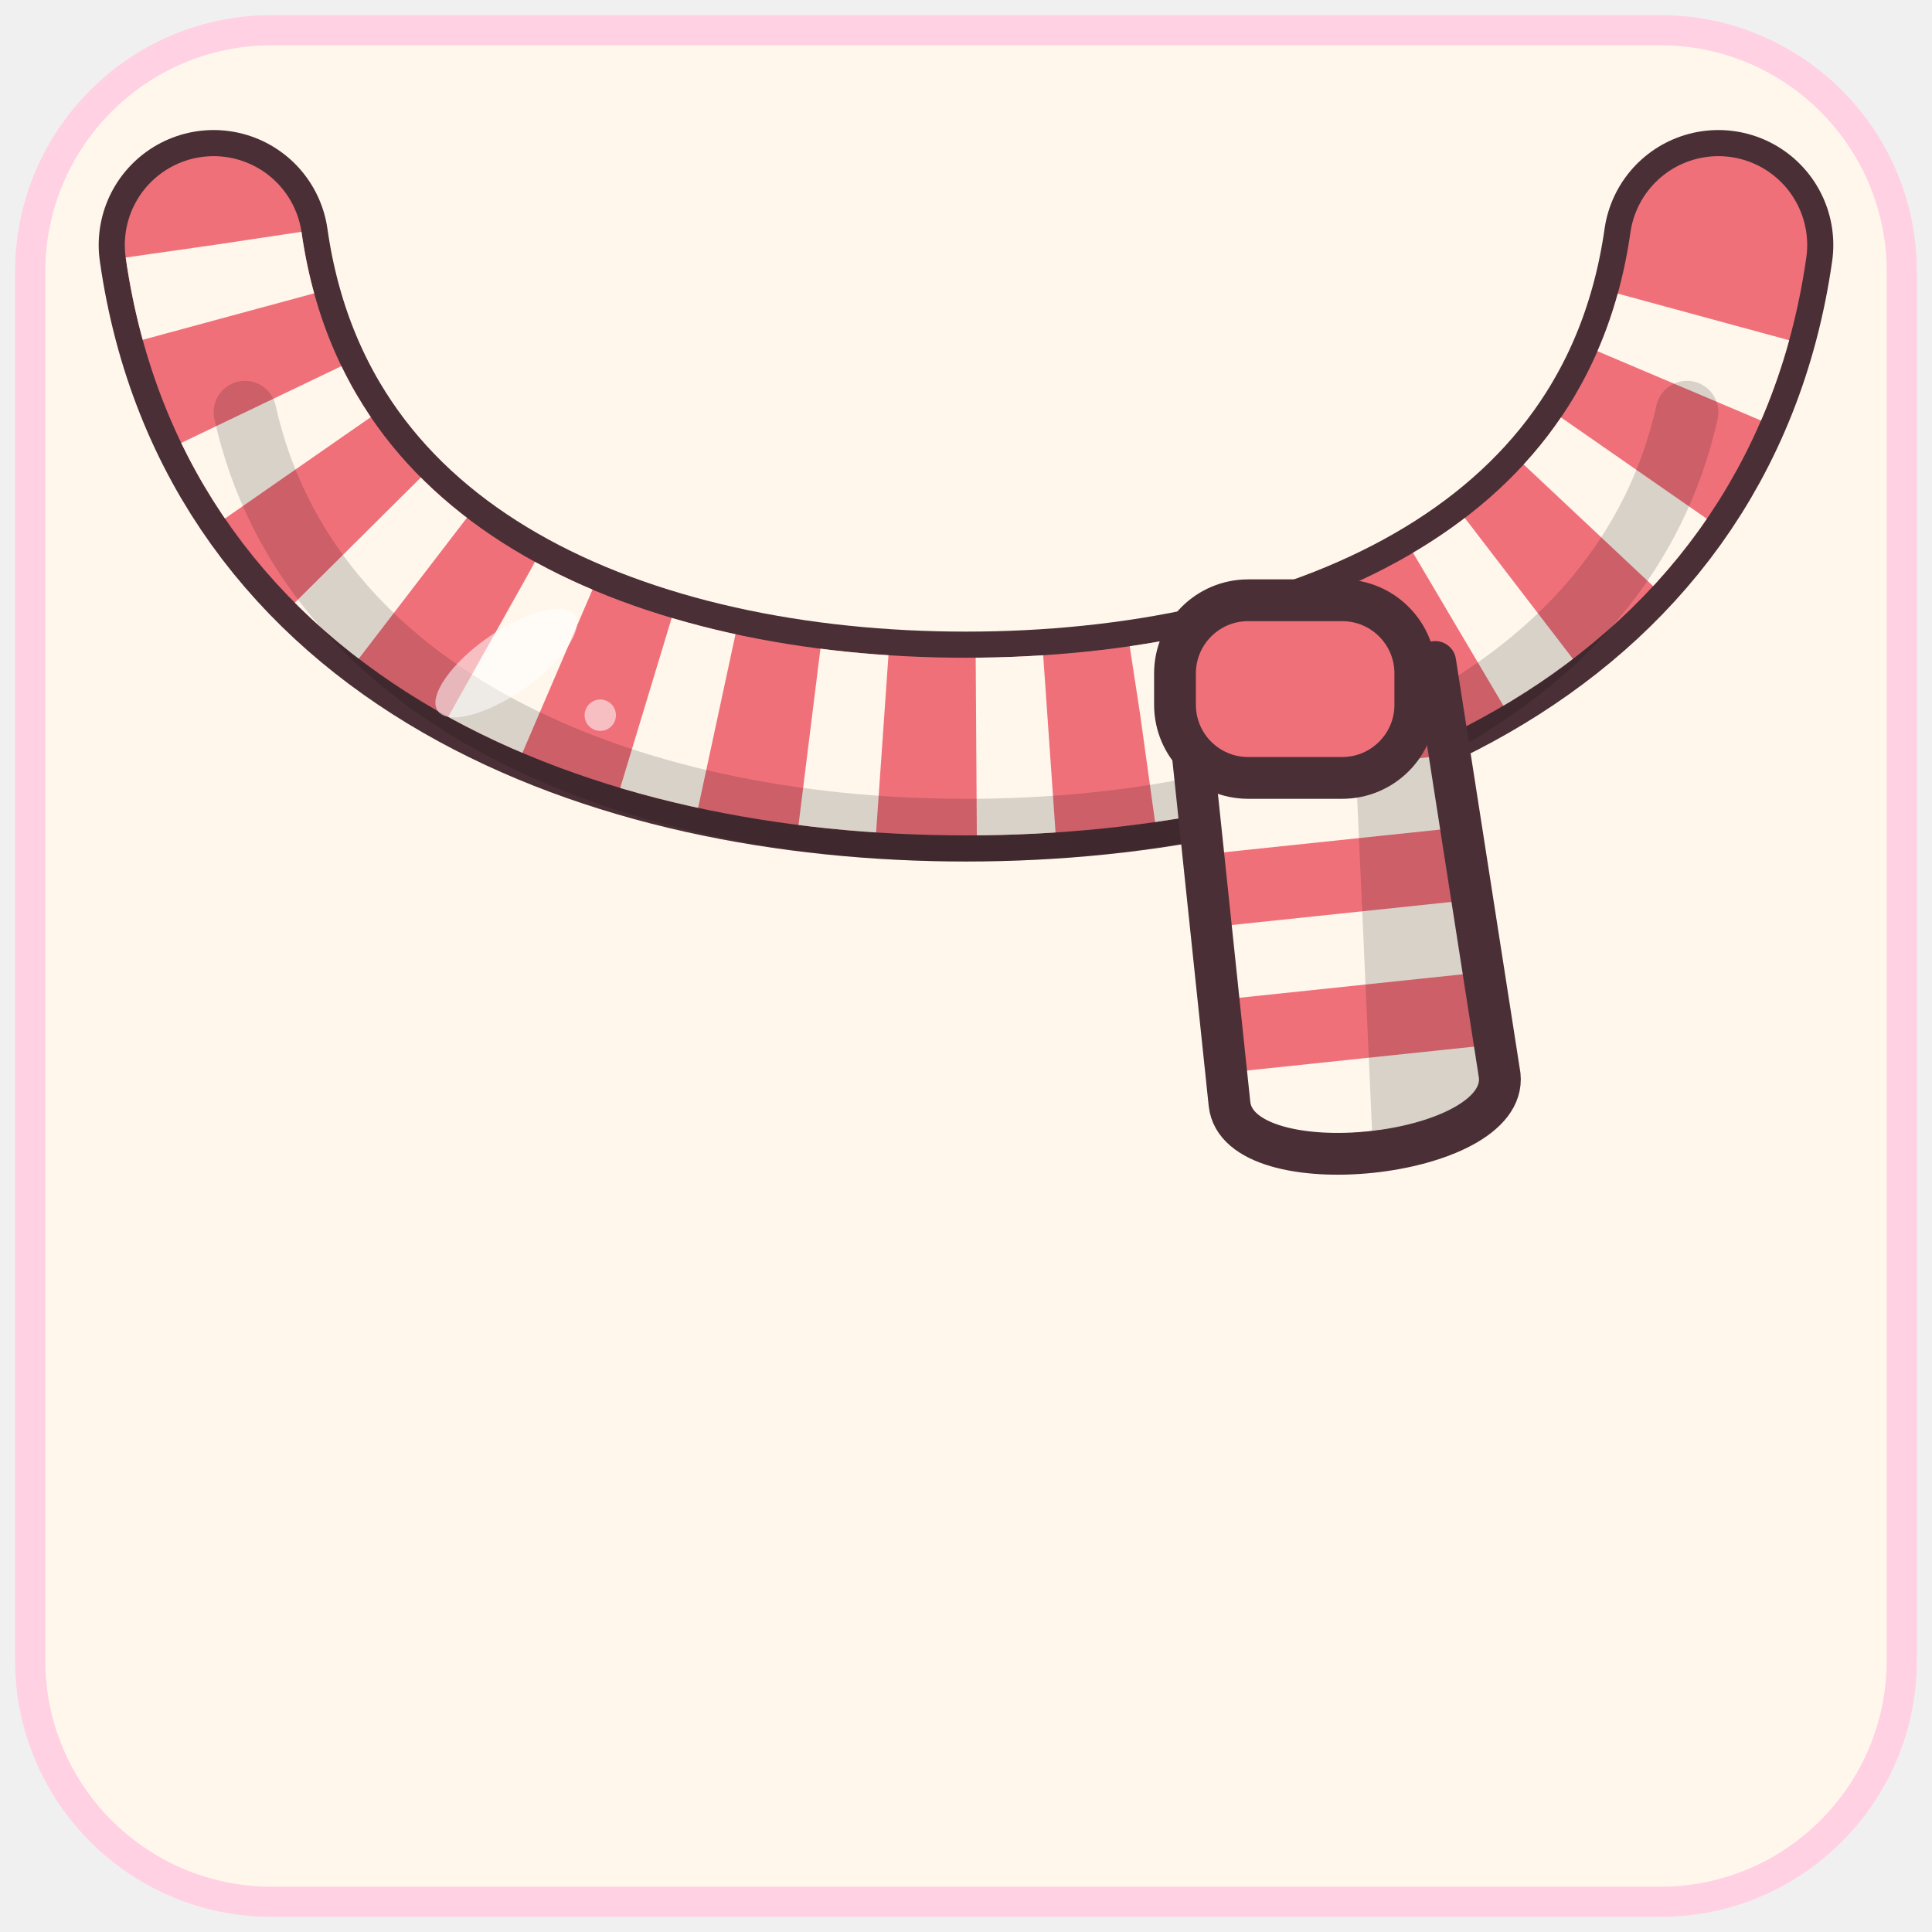
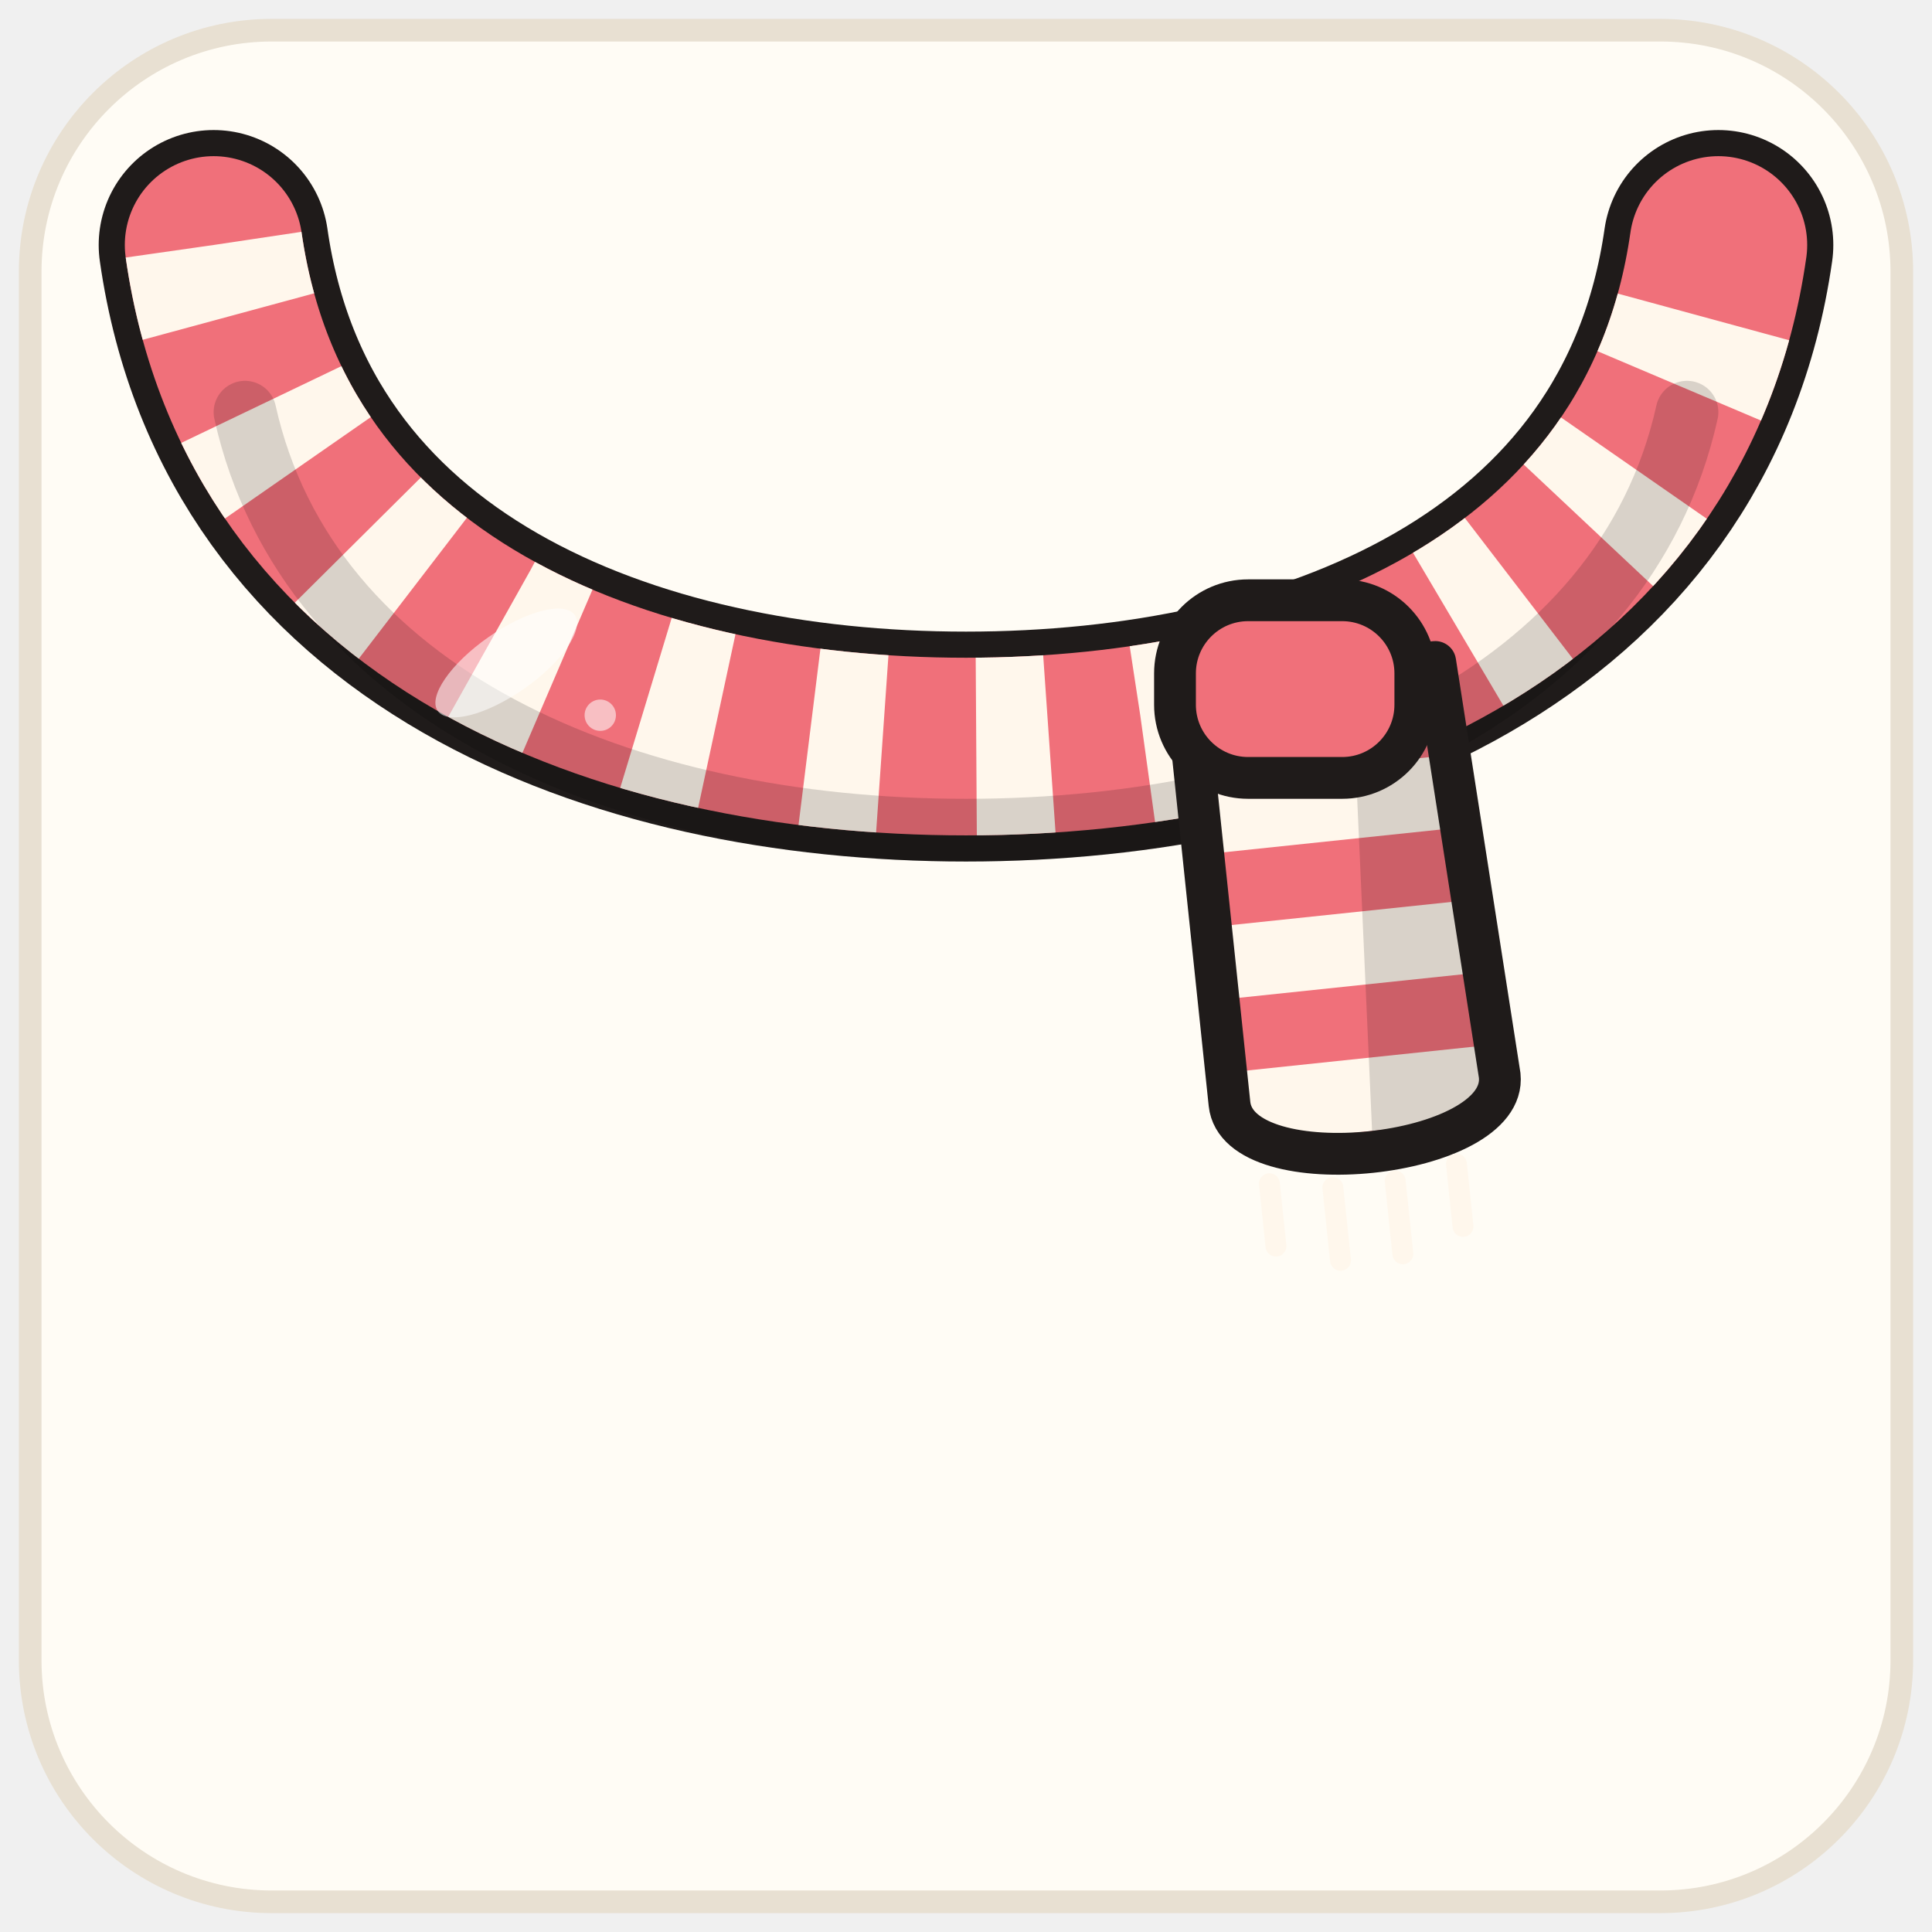
<svg xmlns="http://www.w3.org/2000/svg" viewBox="0 0 256 256" width="256" height="256">
-   <rect x="4" y="4" width="248" height="248" rx="32" fill="#FFF7EC" stroke="#FFD1E3" stroke-width="4" />
+   <rect x="4" y="4" width="248" height="248" rx="32" fill="#FFFCF5" stroke="#E8E0D2" stroke-width="3" />
  <svg x="20" y="20" width="216" height="216" viewBox="100 232 312 312" preserveAspectRatio="xMidYMid meet" overflow="visible">
    <defs>
      <path id="sw-head" d="M256 318 C172 318 96 300 92 232 C88 185 100 150 118 128 C112 104 118 74 134 60 C146 50 160 52 170 62 C184 76 196 90 208 100 C236 94 276 94 304 100 C316 90 328 76 342 62 C352 52 366 50 378 60 C394 74 400 104 394 128 C412 150 424 185 420 232 C416 300 340 318 256 318 Z" />
      <mask id="sw-cut" maskUnits="userSpaceOnUse" x="0" y="0" width="512" height="512">
        <rect width="512" height="512" fill="#fff" />
        <use href="#sw-head" fill="#000" stroke="#000" stroke-width="8" />
      </mask>
    </defs>
    <g stroke-linejoin="round" stroke-linecap="round">
      <g>
-         <path fill="none" stroke="#4A3036" stroke-width="44" d="M112 250 C122 320 190 346 256 346 C322 346 390 320 400 250" />
+         <path fill="none" stroke="#1F1B1A" stroke-width="44" d="M112 250 C122 320 190 346 256 346 C322 346 390 320 400 250" />
        <path fill="none" stroke="#F0707A" stroke-width="34" d="M112 250 C122 320 190 346 256 346 C322 346 390 320 400 250" />
        <path fill="none" stroke="#FFF7EC" stroke-width="34" stroke-linecap="butt" stroke-dasharray="14 18" d="M112 250 C122 320 190 346 256 346 C322 346 390 320 400 250" />
        <path fill="none" stroke="#000" stroke-opacity="0.15" stroke-width="12" d="M118 276 C130 330 190 356 256 356 C322 356 382 330 394 276" transform="translate(0 6)" />
      </g>
      <g transform="rotate(-6 328 390)">
        <clipPath id="tail-clip">
          <path d="M304 332 L352 332 L356 412 C356 428 304 428 304 412 Z" />
        </clipPath>
        <path d="M304 332 L352 332 L356 412 C356 428 304 428 304 412 Z" fill="#F0707A" />
        <g clip-path="url(#tail-clip)">
          <rect x="298" y="350" width="62" height="14" fill="#FFF7EC" />
          <rect x="298" y="378" width="62" height="14" fill="#FFF7EC" />
          <rect x="298" y="406" width="62" height="14" fill="#FFF7EC" />
          <path fill="#000" fill-opacity="0.15" d="M336 330 L360 330 L360 430 L330 430 Z" />
        </g>
-         <path d="M304 332 L352 332 L356 412 C356 428 304 428 304 412 Z" fill="none" stroke="#4A3036" stroke-width="8" />
+         <path d="M304 332 L352 332 L356 412 C356 428 304 428 304 412 Z" fill="none" stroke="#1F1B1A" stroke-width="8" />
        <path fill="none" stroke="#FFF7EC" stroke-width="4" d="M310 428 L310 440 M322 430 L322 444 M334 430 L334 444 M346 428 L346 440" />
-         <path fill="none" stroke="#4A3036" stroke-width="0" d="" />
+         <path fill="none" stroke="#1F1B1A" stroke-width="0" d="" />
      </g>
-       <rect x="296" y="318" width="46" height="34" rx="14" fill="#F0707A" stroke="#4A3036" stroke-width="8" />
+       <rect x="296" y="318" width="46" height="34" rx="14" fill="#F0707A" stroke="#1F1B1A" stroke-width="8" />
      <ellipse fill="#FFFFFF" fill-opacity="0.55" cx="168" cy="330" rx="6" ry="16" transform="rotate(55 168 330)" />
      <circle fill="#FFFFFF" fill-opacity="0.55" cx="186" cy="340" r="3" />
    </g>
  </svg>
</svg>
